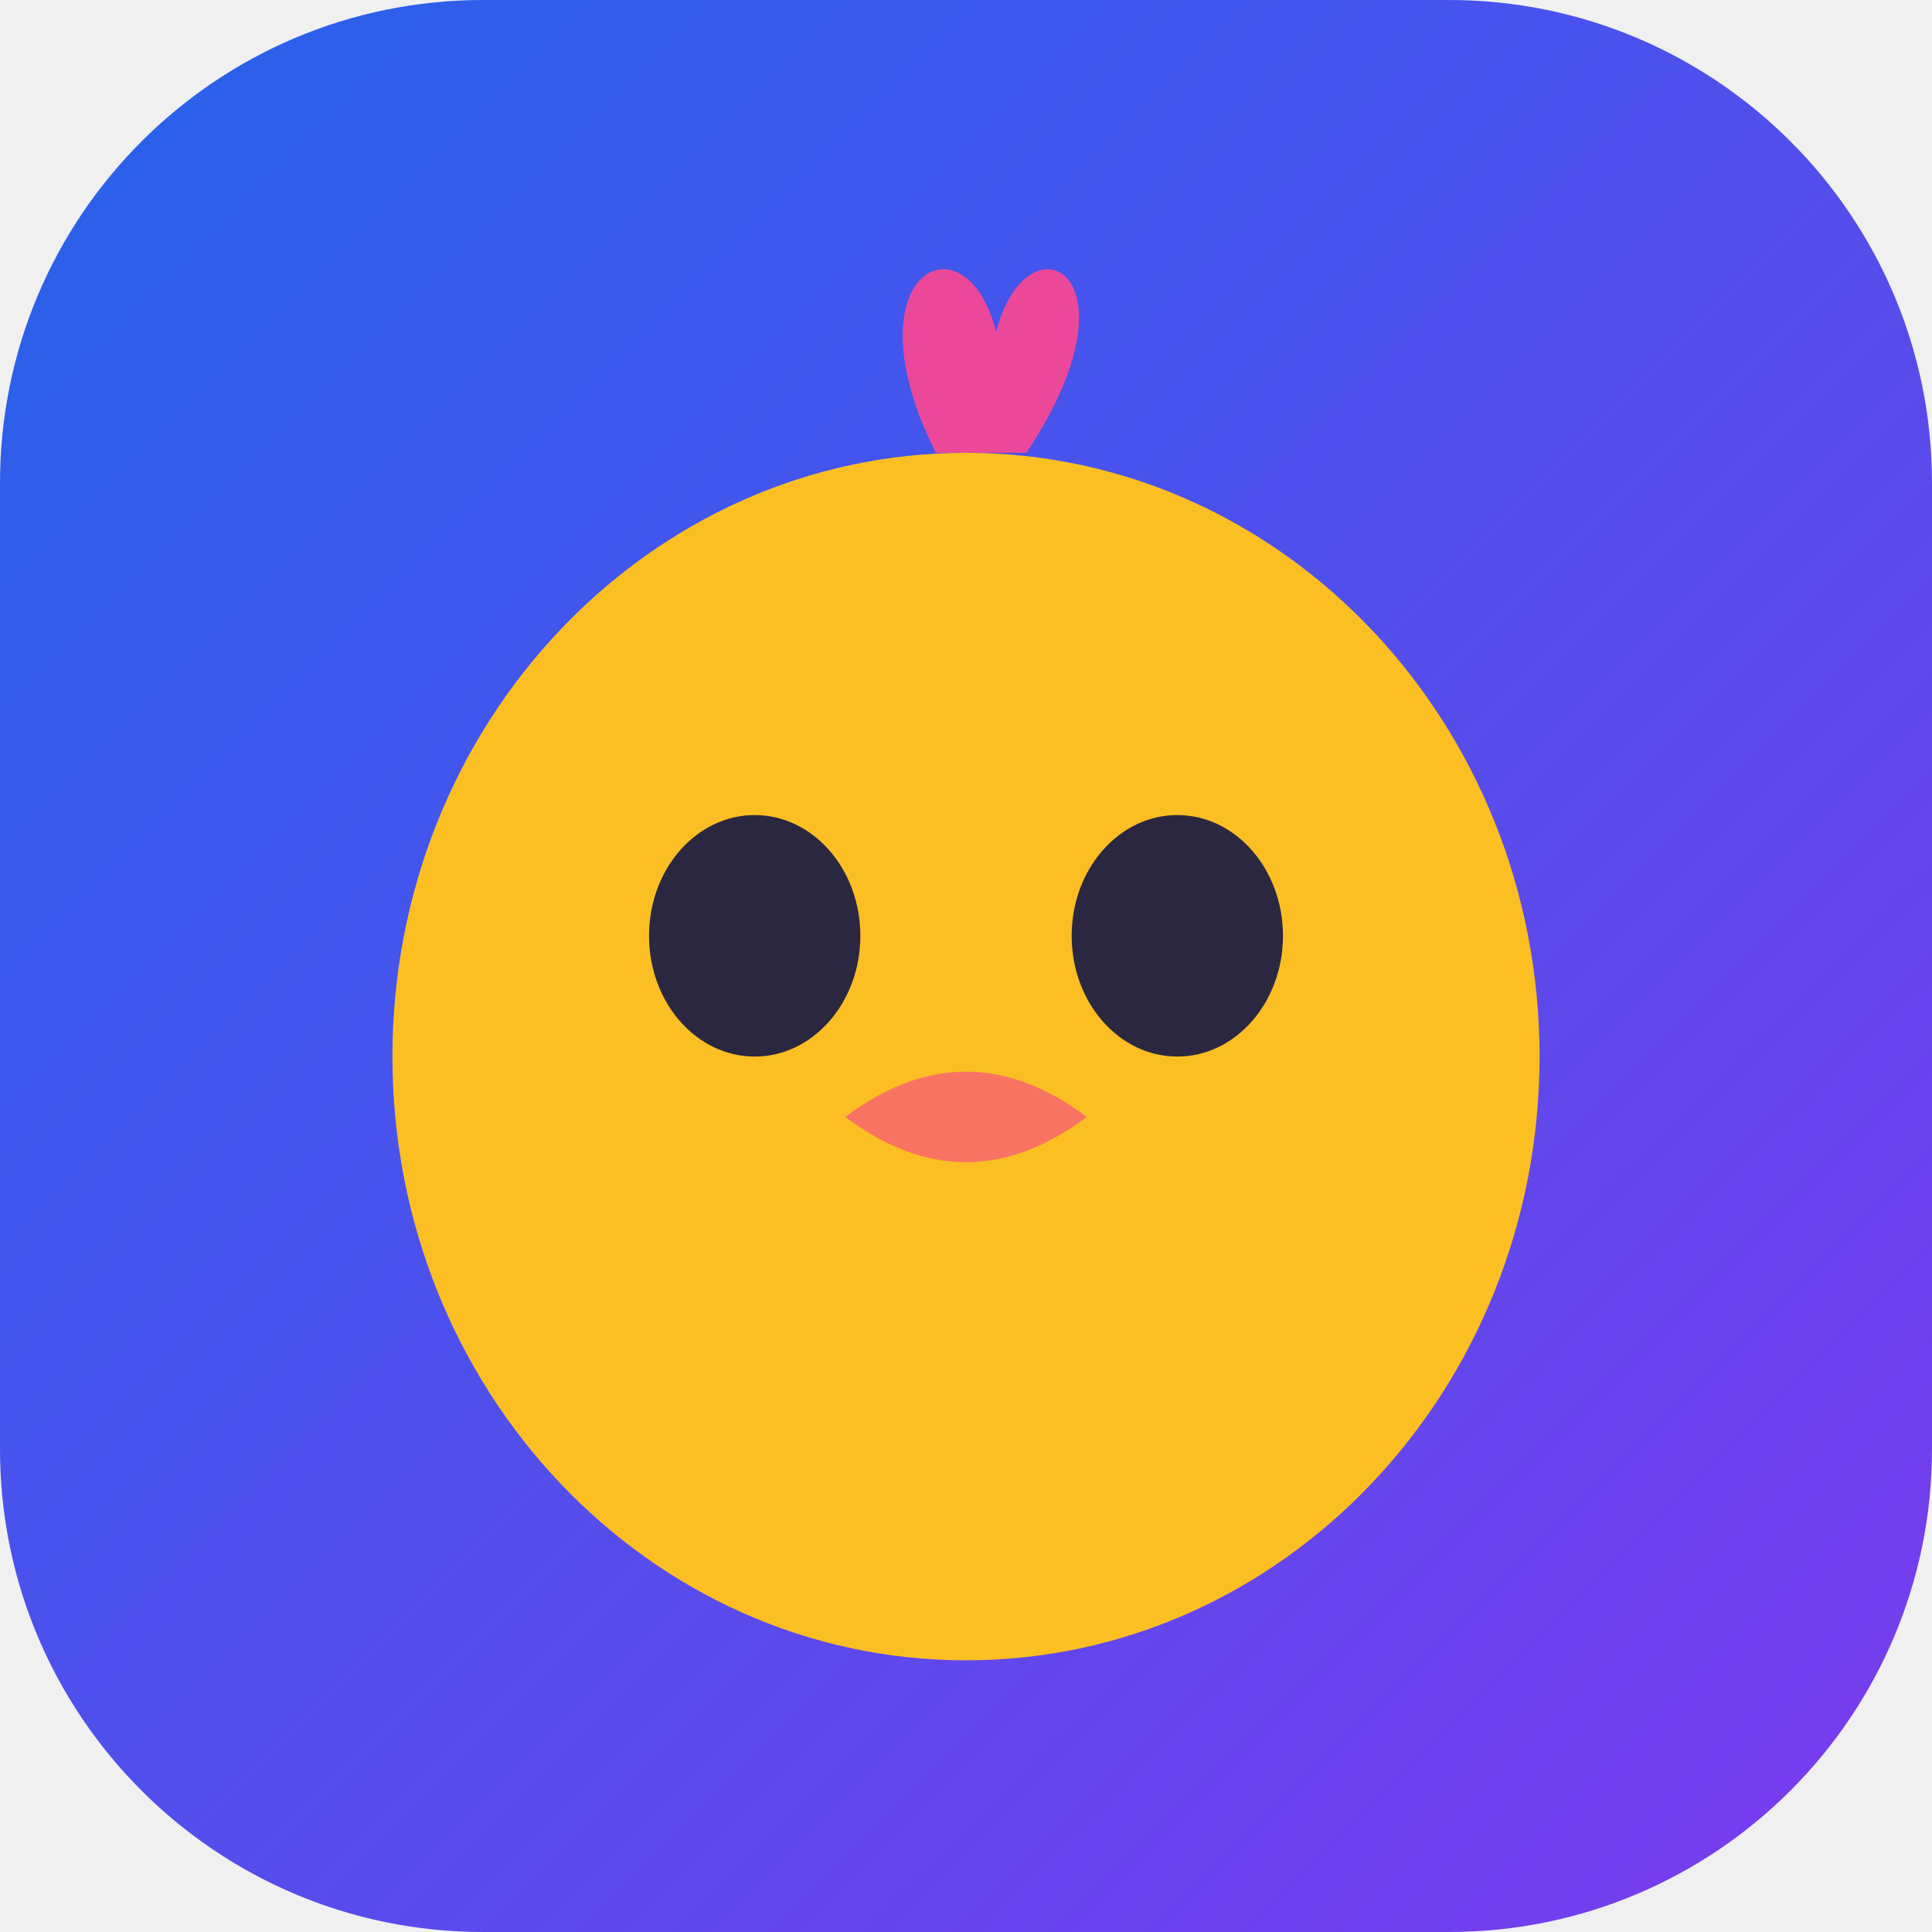
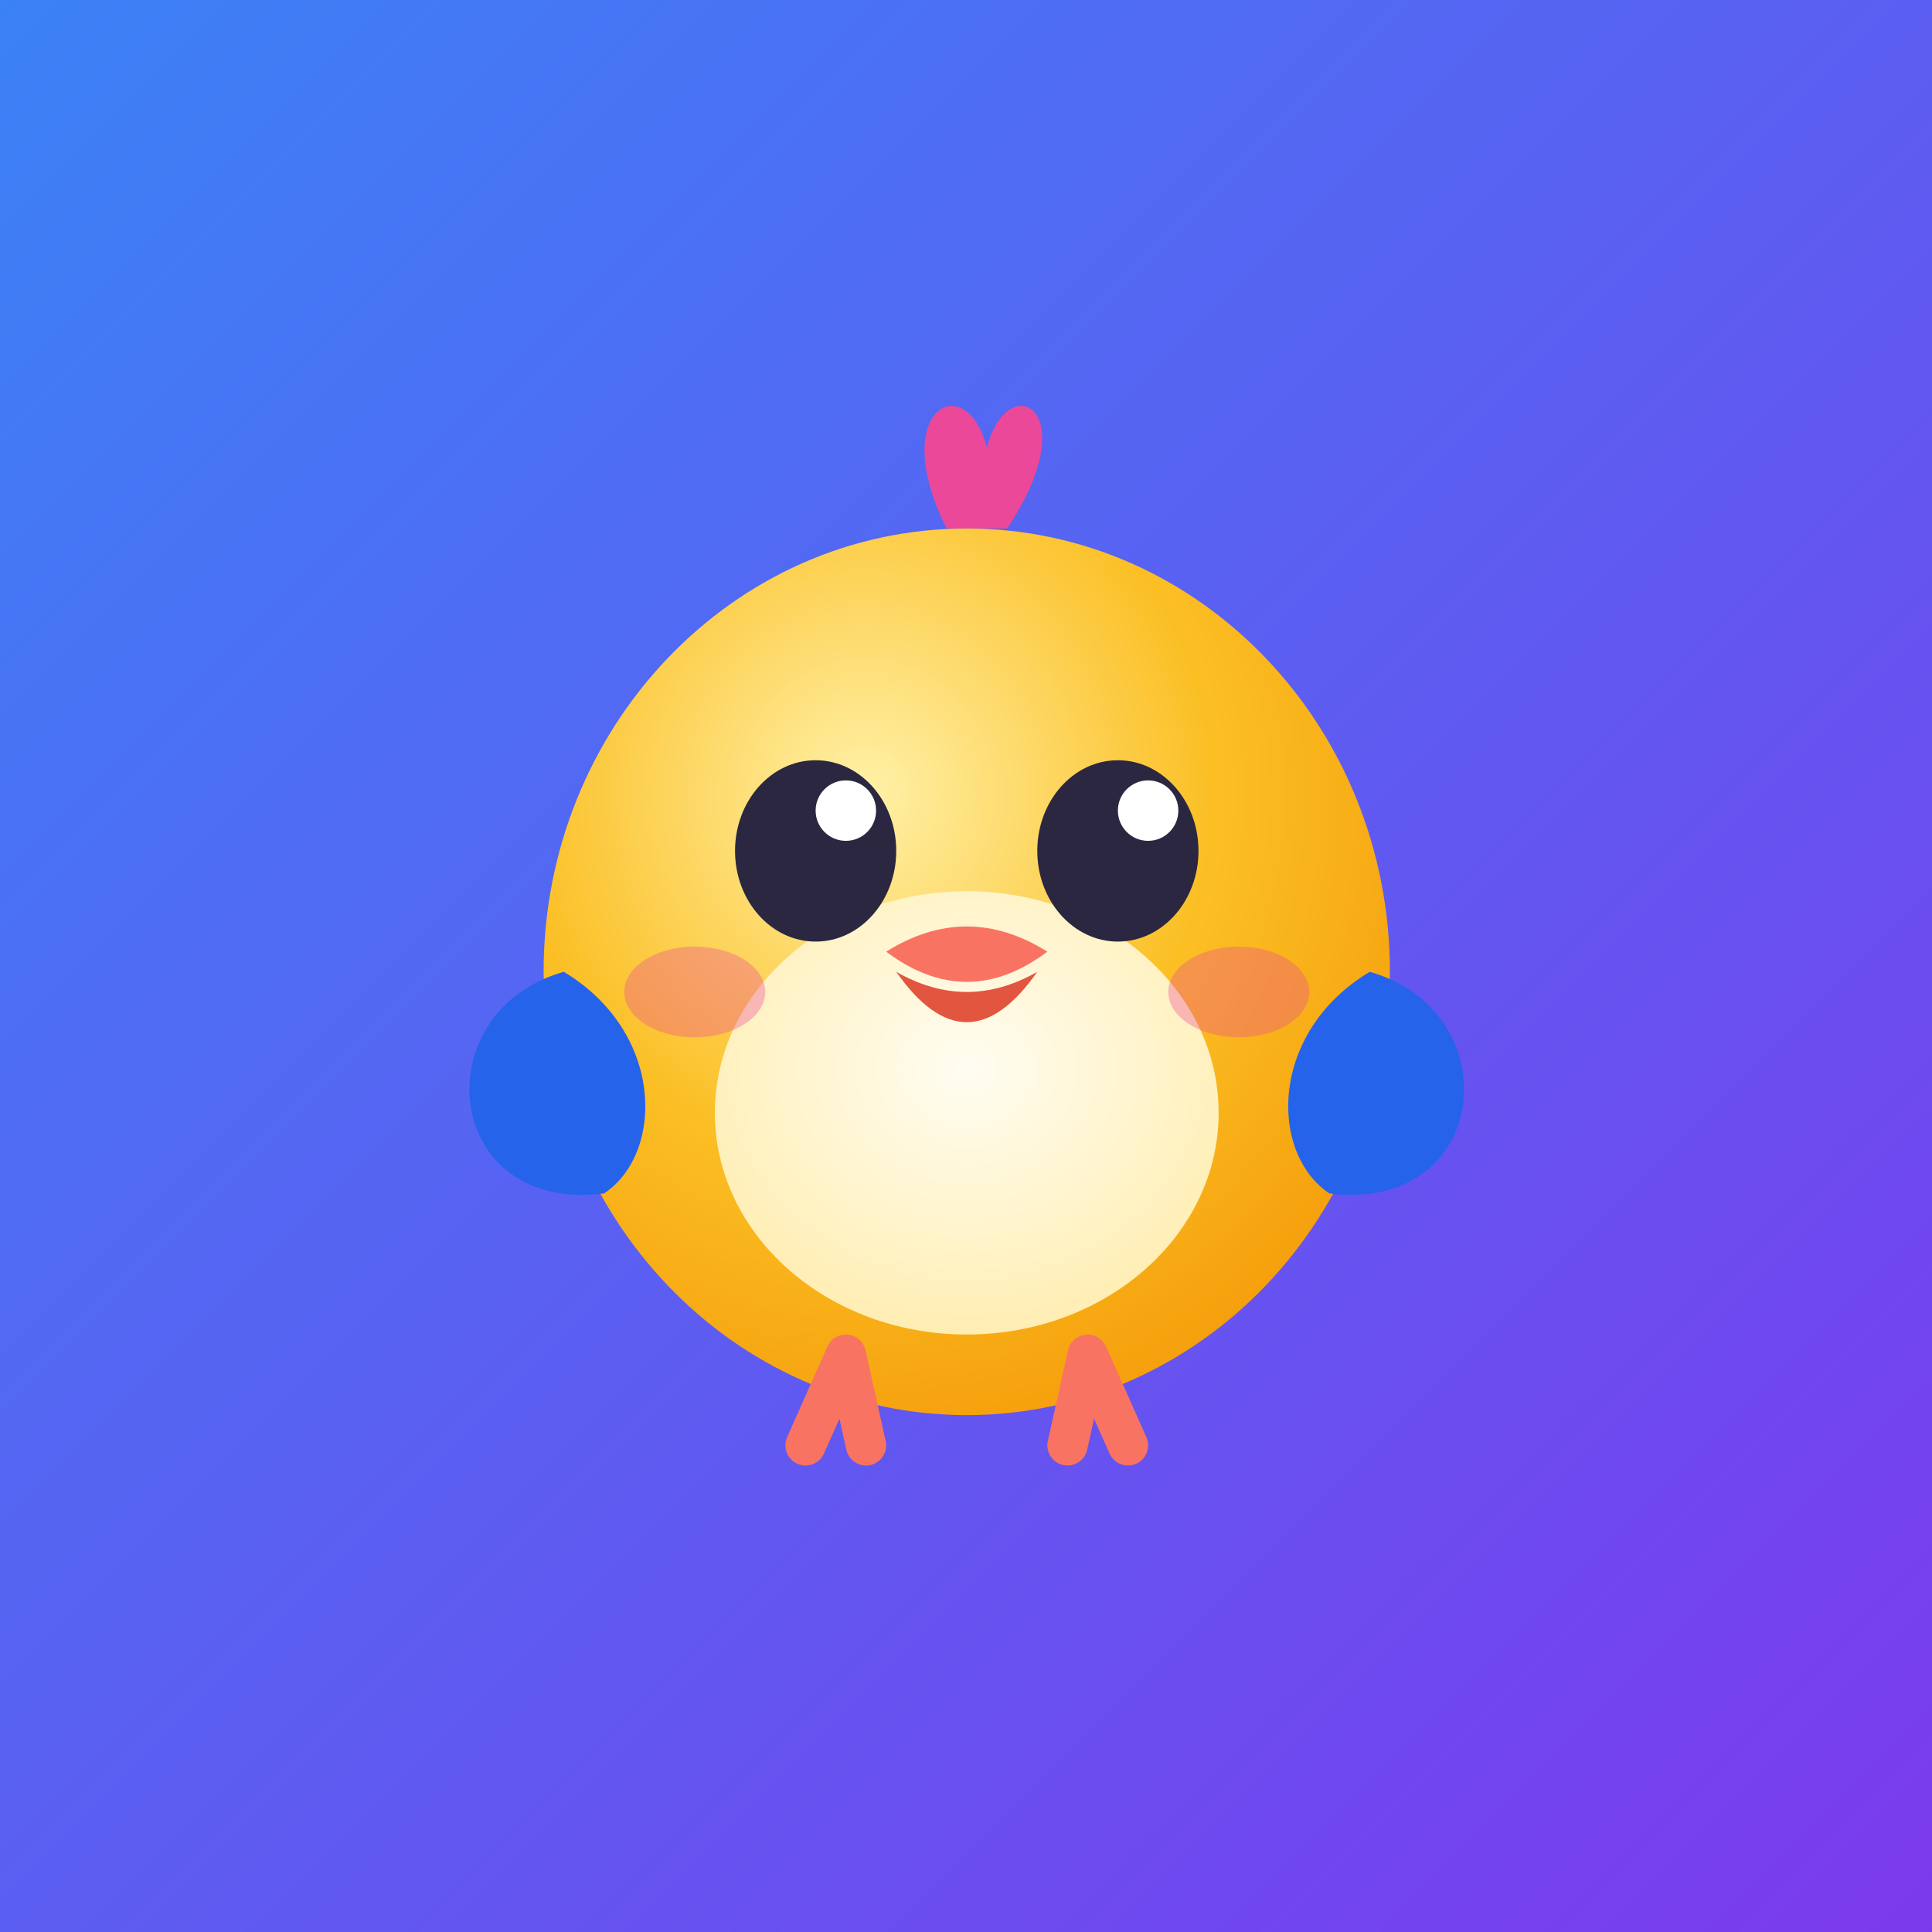
- <svg xmlns="http://www.w3.org/2000/svg" viewBox="0 0 64 64">
+ <svg xmlns="http://www.w3.org/2000/svg" viewBox="0 0 512 512">
  <defs>
-     <linearGradient id="g" x1="0" y1="0" x2="1" y2="1">
-       <stop offset="0" stop-color="#2563eb" />
+     <linearGradient id="bg" x1="0" y1="0" x2="1" y2="1">
+       <stop offset="0" stop-color="#3b82f6" />
      <stop offset="1" stop-color="#7c3aed" />
    </linearGradient>
+     <radialGradient id="b" cx="38%" cy="30%" r="75%">
+       <stop offset="0" stop-color="#fff1a8" />
+       <stop offset=".55" stop-color="#fbbf24" />
+       <stop offset="1" stop-color="#f59e0b" />
+     </radialGradient>
+     <radialGradient id="be" cx="50%" cy="40%" r="60%">
+       <stop offset="0" stop-color="#fffdf2" />
+       <stop offset="1" stop-color="#ffeeb3" />
+     </radialGradient>
  </defs>
-   <rect width="64" height="64" rx="16" fill="url(#g)" />
-   <ellipse cx="32" cy="35" rx="19" ry="20" fill="#fbbf24" />
-   <ellipse cx="25" cy="31" rx="3.5" ry="4" fill="#2b2740" />
-   <ellipse cx="39" cy="31" rx="3.5" ry="4" fill="#2b2740" />
-   <path d="M28 37q4-3 8 0q-4 3-8 0z" fill="#f97362" />
-   <path d="M31 15c-3-6 1-8 2-4c1-4 5-2 1 4z" fill="#ec4899" />
+   <rect width="512" height="512" fill="url(#bg)" />
+   <g transform="translate(96 92) scale(2.67)">
+     <path d="M58 18 C52 6 60 2 62 10 C64 2 72 6 64 18 Z" fill="#ec4899" />
+     <ellipse cx="60" cy="62" rx="42" ry="44" fill="url(#b)" />
+     <ellipse cx="60" cy="76" rx="25" ry="22" fill="url(#be)" />
+     <path d="M20 62 C6 66 8 86 24 84 C30 80 30 68 20 62 Z" fill="#2563eb" />
+     <path d="M100 62 C114 66 112 86 96 84 C90 80 90 68 100 62 Z" fill="#2563eb" />
+     <ellipse cx="45" cy="50" rx="8" ry="9" fill="#2b2740" />
+     <ellipse cx="75" cy="50" rx="8" ry="9" fill="#2b2740" />
+     <circle cx="48" cy="46" r="3" fill="#fff" />
+     <circle cx="78" cy="46" r="3" fill="#fff" />
+     <ellipse cx="33" cy="64" rx="7" ry="4.5" fill="#ec4899" opacity=".35" />
+     <ellipse cx="87" cy="64" rx="7" ry="4.5" fill="#ec4899" opacity=".35" />
+     <path d="M52 60 Q60 55 68 60 Q60 66 52 60 Z" fill="#f97362" />
+     <path d="M53 62 Q60 66 67 62 Q60 72 53 62 Z" fill="#e2553f" />
+     <path d="M48 100 l-4 9 M48 100 l2 9 M72 100 l-2 9 M72 100 l4 9" stroke="#f97362" stroke-width="4" stroke-linecap="round" />
+   </g>
</svg>
